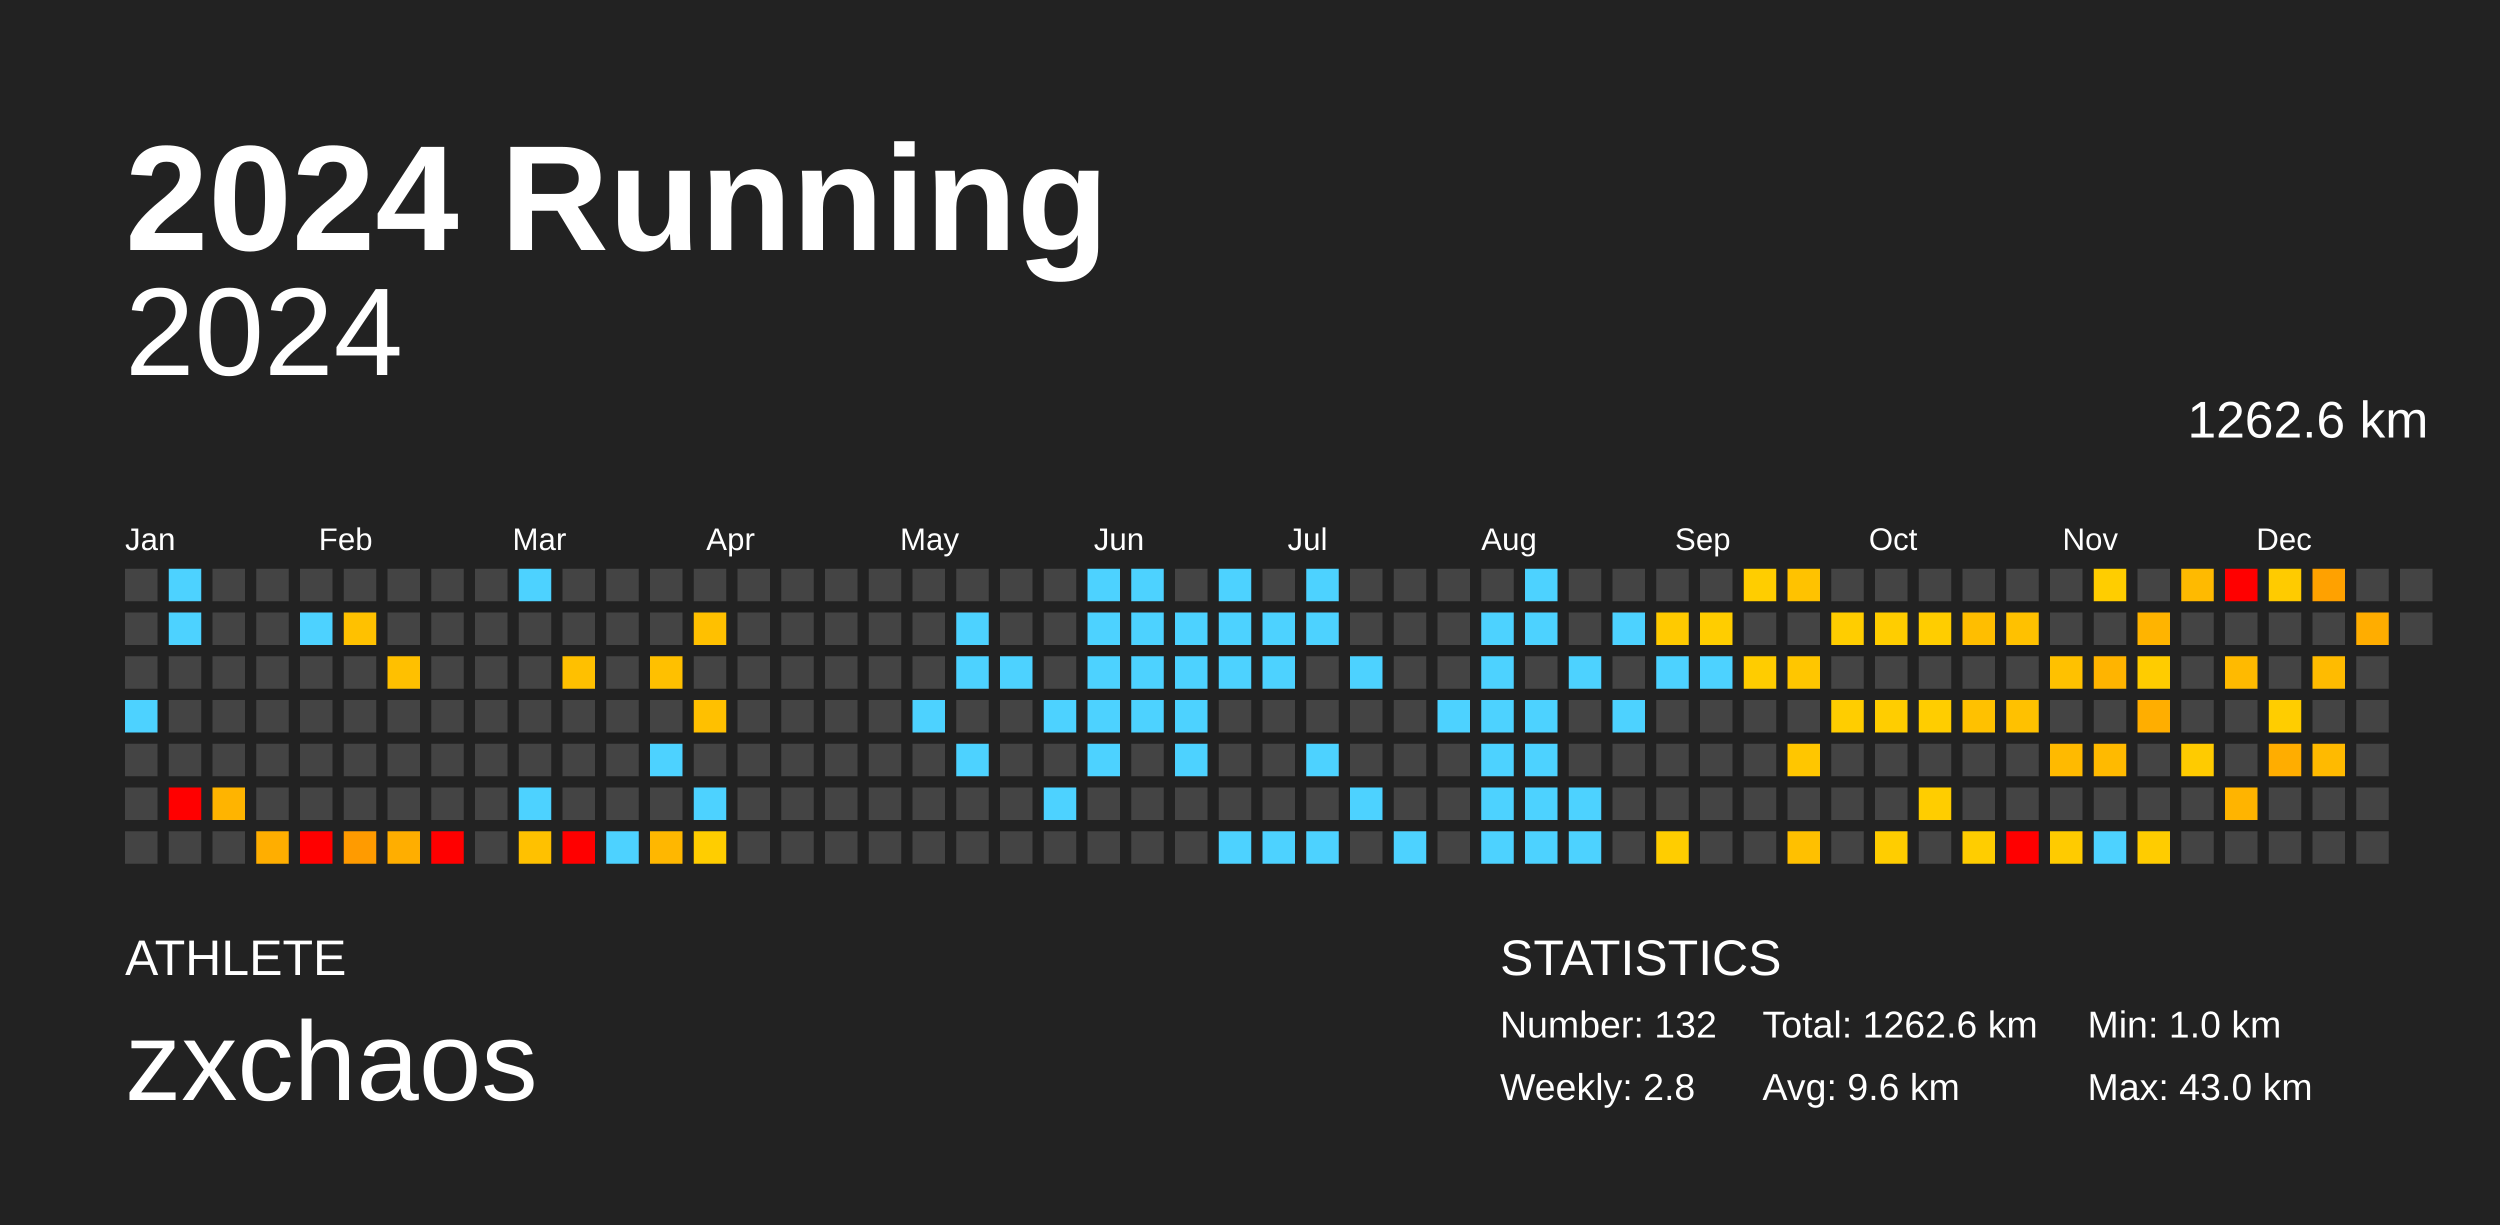
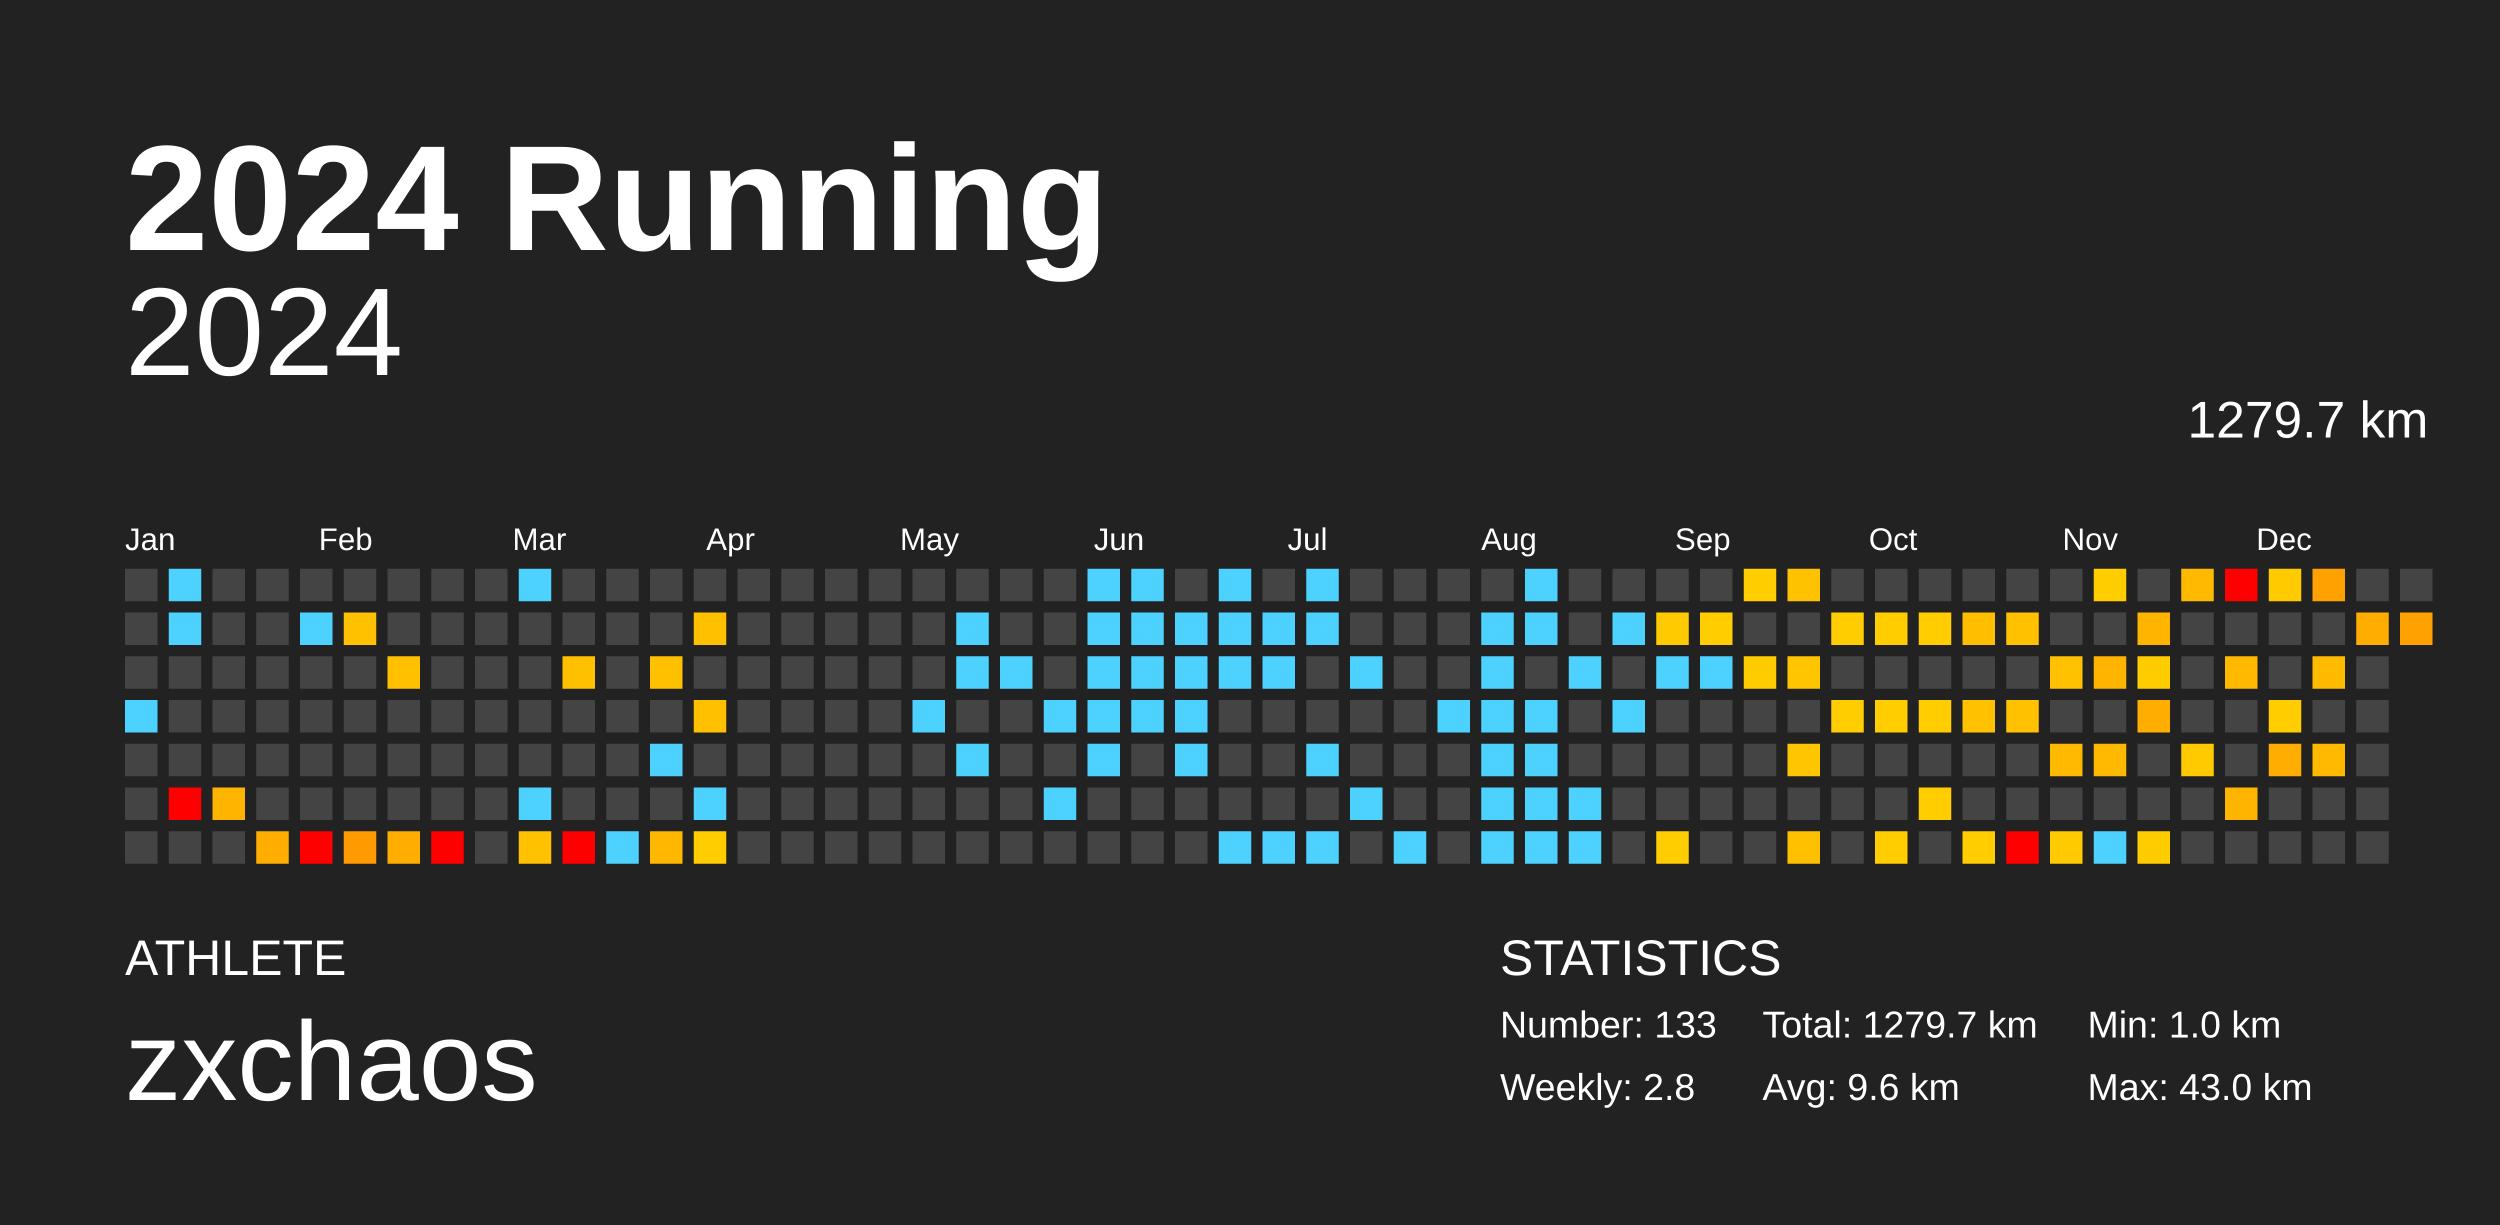
<svg xmlns="http://www.w3.org/2000/svg" baseProfile="full" height="98mm" version="1.1" viewBox="0,0,200,98" width="200mm">
  <defs />
  <rect fill="#222222" height="98" width="200" x="0" y="0" />
  <text fill="#FFFFFF" style="font-size:12px; font-family:Arial; font-weight:bold;" x="10" y="20">2024 Running</text>
  <text fill="#FFFFFF" style="font-size:4px; font-family:Arial" x="10" y="78">ATHLETE</text>
  <text fill="#FFFFFF" style="font-size:9px; font-family:Arial" x="10" y="88">zxchaos</text>
  <text fill="#FFFFFF" style="font-size:4px; font-family:Arial" x="120" y="78">STATISTICS</text>
-   <text fill="#FFFFFF" style="font-size:3px; font-family:Arial" x="120" y="83">Number: 132</text>
+   <text fill="#FFFFFF" style="font-size:3px; font-family:Arial" x="120" y="83">Number: 133</text>
  <text fill="#FFFFFF" style="font-size:3px; font-family:Arial" x="120" y="88">Weekly: 2.8</text>
-   <text fill="#FFFFFF" style="font-size:3px; font-family:Arial" x="141" y="83">Total: 1262.6 km</text>
+   <text fill="#FFFFFF" style="font-size:3px; font-family:Arial" x="141" y="83">Total: 1279.7 km</text>
  <text fill="#FFFFFF" style="font-size:3px; font-family:Arial" x="141" y="88">Avg: 9.6 km</text>
  <text fill="#FFFFFF" style="font-size:3px; font-family:Arial" x="167" y="83">Min: 1.0 km</text>
  <text fill="#FFFFFF" style="font-size:3px; font-family:Arial" x="167" y="88">Max: 43.0 km</text>
  <text alignment-baseline="hanging" fill="#FFFFFF" style="font-size:10.0px; font-family:Arial;" x="10" y="30">2024</text>
-   <text alignment-baseline="hanging" fill="#FFFFFF" style="font-size:4.125px; font-family:Arial;" x="175" y="35">1262.6 km</text>
+   <text alignment-baseline="hanging" fill="#FFFFFF" style="font-size:4.125px; font-family:Arial;" x="175" y="35">1279.7 km</text>
  <text fill="#FFFFFF" style="font-size:2.5px; font-family:Arial" x="10.0" y="44">Jan</text>
  <text fill="#FFFFFF" style="font-size:2.5px; font-family:Arial" x="25.5" y="44">Feb</text>
  <text fill="#FFFFFF" style="font-size:2.5px; font-family:Arial" x="41.0" y="44">Mar</text>
  <text fill="#FFFFFF" style="font-size:2.5px; font-family:Arial" x="56.5" y="44">Apr</text>
  <text fill="#FFFFFF" style="font-size:2.5px; font-family:Arial" x="72.0" y="44">May</text>
  <text fill="#FFFFFF" style="font-size:2.5px; font-family:Arial" x="87.5" y="44">Jun</text>
  <text fill="#FFFFFF" style="font-size:2.5px; font-family:Arial" x="103.0" y="44">Jul</text>
  <text fill="#FFFFFF" style="font-size:2.5px; font-family:Arial" x="118.5" y="44">Aug</text>
  <text fill="#FFFFFF" style="font-size:2.5px; font-family:Arial" x="134.0" y="44">Sep</text>
  <text fill="#FFFFFF" style="font-size:2.5px; font-family:Arial" x="149.5" y="44">Oct</text>
  <text fill="#FFFFFF" style="font-size:2.5px; font-family:Arial" x="165.0" y="44">Nov</text>
  <text fill="#FFFFFF" style="font-size:2.5px; font-family:Arial" x="180.5" y="44">Dec</text>
  <rect fill="#444444" height="2.6" width="2.6" x="10.0" y="45.5" />
  <rect fill="#444444" height="2.6" width="2.6" x="10.0" y="49.0" />
  <rect fill="#444444" height="2.6" width="2.6" x="10.0" y="52.5" />
  <rect fill="#4dd2ff" height="2.6" width="2.6" x="10.0" y="56.0" />
  <rect fill="#444444" height="2.6" width="2.6" x="10.0" y="59.5" />
  <rect fill="#444444" height="2.6" width="2.6" x="10.0" y="63.0" />
  <rect fill="#444444" height="2.6" width="2.6" x="10.0" y="66.5" />
  <rect fill="#4dd2ff" height="2.6" width="2.6" x="13.5" y="45.5" />
  <rect fill="#4dd2ff" height="2.6" width="2.6" x="13.5" y="49.0" />
  <rect fill="#444444" height="2.6" width="2.6" x="13.5" y="52.5" />
  <rect fill="#444444" height="2.6" width="2.6" x="13.5" y="56.0" />
  <rect fill="#444444" height="2.6" width="2.6" x="13.5" y="59.5" />
  <rect fill="red" height="2.6" width="2.6" x="13.5" y="63.0" />
  <rect fill="#444444" height="2.6" width="2.6" x="13.5" y="66.5" />
  <rect fill="#444444" height="2.6" width="2.6" x="17.0" y="45.5" />
  <rect fill="#444444" height="2.6" width="2.6" x="17.0" y="49.0" />
  <rect fill="#444444" height="2.6" width="2.6" x="17.0" y="52.5" />
  <rect fill="#444444" height="2.6" width="2.6" x="17.0" y="56.0" />
  <rect fill="#444444" height="2.6" width="2.6" x="17.0" y="59.5" />
  <rect fill="#ffb400" height="2.6" width="2.6" x="17.0" y="63.0" />
  <rect fill="#444444" height="2.6" width="2.6" x="17.0" y="66.5" />
  <rect fill="#444444" height="2.6" width="2.6" x="20.5" y="45.5" />
  <rect fill="#444444" height="2.6" width="2.6" x="20.5" y="49.0" />
  <rect fill="#444444" height="2.6" width="2.6" x="20.5" y="52.5" />
  <rect fill="#444444" height="2.6" width="2.6" x="20.5" y="56.0" />
  <rect fill="#444444" height="2.6" width="2.6" x="20.5" y="59.5" />
  <rect fill="#444444" height="2.6" width="2.6" x="20.5" y="63.0" />
  <rect fill="#ffae00" height="2.6" width="2.6" x="20.5" y="66.5" />
  <rect fill="#444444" height="2.6" width="2.6" x="24.0" y="45.5" />
  <rect fill="#4dd2ff" height="2.6" width="2.6" x="24.0" y="49.0" />
  <rect fill="#444444" height="2.6" width="2.6" x="24.0" y="52.5" />
  <rect fill="#444444" height="2.6" width="2.6" x="24.0" y="56.0" />
  <rect fill="#444444" height="2.6" width="2.6" x="24.0" y="59.5" />
  <rect fill="#444444" height="2.6" width="2.6" x="24.0" y="63.0" />
  <rect fill="red" height="2.6" width="2.6" x="24.0" y="66.5" />
  <rect fill="#444444" height="2.6" width="2.6" x="27.5" y="45.5" />
  <rect fill="#ffc100" height="2.6" width="2.6" x="27.5" y="49.0" />
  <rect fill="#444444" height="2.6" width="2.6" x="27.5" y="52.5" />
  <rect fill="#444444" height="2.6" width="2.6" x="27.5" y="56.0" />
  <rect fill="#444444" height="2.6" width="2.6" x="27.5" y="59.5" />
  <rect fill="#444444" height="2.6" width="2.6" x="27.5" y="63.0" />
  <rect fill="#ff9b00" height="2.6" width="2.6" x="27.5" y="66.5" />
  <rect fill="#444444" height="2.6" width="2.6" x="31.0" y="45.5" />
  <rect fill="#444444" height="2.6" width="2.6" x="31.0" y="49.0" />
  <rect fill="#ffc000" height="2.6" width="2.6" x="31.0" y="52.5" />
  <rect fill="#444444" height="2.6" width="2.6" x="31.0" y="56.0" />
  <rect fill="#444444" height="2.6" width="2.6" x="31.0" y="59.5" />
  <rect fill="#444444" height="2.6" width="2.6" x="31.0" y="63.0" />
  <rect fill="#ffae00" height="2.6" width="2.6" x="31.0" y="66.5" />
  <rect fill="#444444" height="2.6" width="2.6" x="34.5" y="45.5" />
  <rect fill="#444444" height="2.6" width="2.6" x="34.5" y="49.0" />
  <rect fill="#444444" height="2.6" width="2.6" x="34.5" y="52.5" />
  <rect fill="#444444" height="2.6" width="2.6" x="34.5" y="56.0" />
  <rect fill="#444444" height="2.6" width="2.6" x="34.5" y="59.5" />
  <rect fill="#444444" height="2.6" width="2.6" x="34.5" y="63.0" />
  <rect fill="red" height="2.6" width="2.6" x="34.5" y="66.5" />
  <rect fill="#444444" height="2.6" width="2.6" x="38.0" y="45.5" />
  <rect fill="#444444" height="2.6" width="2.6" x="38.0" y="49.0" />
  <rect fill="#444444" height="2.6" width="2.6" x="38.0" y="52.5" />
  <rect fill="#444444" height="2.6" width="2.6" x="38.0" y="56.0" />
  <rect fill="#444444" height="2.6" width="2.6" x="38.0" y="59.5" />
  <rect fill="#444444" height="2.6" width="2.6" x="38.0" y="63.0" />
  <rect fill="#444444" height="2.6" width="2.6" x="38.0" y="66.5" />
  <rect fill="#4dd2ff" height="2.6" width="2.6" x="41.5" y="45.5" />
  <rect fill="#444444" height="2.6" width="2.6" x="41.5" y="49.0" />
  <rect fill="#444444" height="2.6" width="2.6" x="41.5" y="52.5" />
  <rect fill="#444444" height="2.6" width="2.6" x="41.5" y="56.0" />
  <rect fill="#444444" height="2.6" width="2.6" x="41.5" y="59.5" />
  <rect fill="#4dd2ff" height="2.6" width="2.6" x="41.5" y="63.0" />
  <rect fill="#ffc100" height="2.6" width="2.6" x="41.5" y="66.5" />
  <rect fill="#444444" height="2.6" width="2.6" x="45.0" y="45.5" />
  <rect fill="#444444" height="2.6" width="2.6" x="45.0" y="49.0" />
  <rect fill="#ffc000" height="2.6" width="2.6" x="45.0" y="52.5" />
  <rect fill="#444444" height="2.6" width="2.6" x="45.0" y="56.0" />
  <rect fill="#444444" height="2.6" width="2.6" x="45.0" y="59.5" />
  <rect fill="#444444" height="2.6" width="2.6" x="45.0" y="63.0" />
  <rect fill="red" height="2.6" width="2.6" x="45.0" y="66.5" />
  <rect fill="#444444" height="2.6" width="2.6" x="48.5" y="45.5" />
  <rect fill="#444444" height="2.6" width="2.6" x="48.5" y="49.0" />
  <rect fill="#444444" height="2.6" width="2.6" x="48.5" y="52.5" />
  <rect fill="#444444" height="2.6" width="2.6" x="48.5" y="56.0" />
  <rect fill="#444444" height="2.6" width="2.6" x="48.5" y="59.5" />
  <rect fill="#444444" height="2.6" width="2.6" x="48.5" y="63.0" />
  <rect fill="#4dd2ff" height="2.6" width="2.6" x="48.5" y="66.5" />
  <rect fill="#444444" height="2.6" width="2.6" x="52.0" y="45.5" />
  <rect fill="#444444" height="2.6" width="2.6" x="52.0" y="49.0" />
  <rect fill="#ffc000" height="2.6" width="2.6" x="52.0" y="52.5" />
  <rect fill="#444444" height="2.6" width="2.6" x="52.0" y="56.0" />
  <rect fill="#4dd2ff" height="2.6" width="2.6" x="52.0" y="59.5" />
  <rect fill="#444444" height="2.6" width="2.6" x="52.0" y="63.0" />
  <rect fill="#ffb700" height="2.6" width="2.6" x="52.0" y="66.5" />
  <rect fill="#444444" height="2.6" width="2.6" x="55.5" y="45.5" />
  <rect fill="#ffc000" height="2.6" width="2.6" x="55.5" y="49.0" />
  <rect fill="#444444" height="2.6" width="2.6" x="55.5" y="52.5" />
  <rect fill="#ffc000" height="2.6" width="2.6" x="55.5" y="56.0" />
  <rect fill="#444444" height="2.6" width="2.6" x="55.5" y="59.5" />
  <rect fill="#4dd2ff" height="2.6" width="2.6" x="55.5" y="63.0" />
  <rect fill="#ffcd00" height="2.6" width="2.6" x="55.5" y="66.5" />
  <rect fill="#444444" height="2.6" width="2.6" x="59.0" y="45.5" />
  <rect fill="#444444" height="2.6" width="2.6" x="59.0" y="49.0" />
  <rect fill="#444444" height="2.6" width="2.6" x="59.0" y="52.5" />
  <rect fill="#444444" height="2.6" width="2.6" x="59.0" y="56.0" />
  <rect fill="#444444" height="2.6" width="2.6" x="59.0" y="59.5" />
  <rect fill="#444444" height="2.6" width="2.6" x="59.0" y="63.0" />
  <rect fill="#444444" height="2.6" width="2.6" x="59.0" y="66.5" />
  <rect fill="#444444" height="2.6" width="2.6" x="62.5" y="45.5" />
  <rect fill="#444444" height="2.6" width="2.6" x="62.5" y="49.0" />
  <rect fill="#444444" height="2.6" width="2.6" x="62.5" y="52.5" />
  <rect fill="#444444" height="2.6" width="2.6" x="62.5" y="56.0" />
  <rect fill="#444444" height="2.6" width="2.6" x="62.5" y="59.5" />
  <rect fill="#444444" height="2.6" width="2.6" x="62.5" y="63.0" />
  <rect fill="#444444" height="2.6" width="2.6" x="62.5" y="66.5" />
  <rect fill="#444444" height="2.6" width="2.6" x="66.0" y="45.5" />
  <rect fill="#444444" height="2.6" width="2.6" x="66.0" y="49.0" />
  <rect fill="#444444" height="2.6" width="2.6" x="66.0" y="52.5" />
  <rect fill="#444444" height="2.6" width="2.6" x="66.0" y="56.0" />
  <rect fill="#444444" height="2.6" width="2.6" x="66.0" y="59.5" />
  <rect fill="#444444" height="2.6" width="2.6" x="66.0" y="63.0" />
  <rect fill="#444444" height="2.6" width="2.6" x="66.0" y="66.5" />
  <rect fill="#444444" height="2.6" width="2.6" x="69.5" y="45.5" />
  <rect fill="#444444" height="2.6" width="2.6" x="69.5" y="49.0" />
  <rect fill="#444444" height="2.6" width="2.6" x="69.5" y="52.5" />
  <rect fill="#444444" height="2.6" width="2.6" x="69.5" y="56.0" />
  <rect fill="#444444" height="2.6" width="2.6" x="69.5" y="59.5" />
  <rect fill="#444444" height="2.6" width="2.6" x="69.5" y="63.0" />
  <rect fill="#444444" height="2.6" width="2.6" x="69.5" y="66.5" />
  <rect fill="#444444" height="2.6" width="2.6" x="73.0" y="45.5" />
  <rect fill="#444444" height="2.6" width="2.6" x="73.0" y="49.0" />
  <rect fill="#444444" height="2.6" width="2.6" x="73.0" y="52.5" />
  <rect fill="#4dd2ff" height="2.6" width="2.6" x="73.0" y="56.0" />
  <rect fill="#444444" height="2.6" width="2.6" x="73.0" y="59.5" />
  <rect fill="#444444" height="2.6" width="2.6" x="73.0" y="63.0" />
  <rect fill="#444444" height="2.6" width="2.6" x="73.0" y="66.5" />
  <rect fill="#444444" height="2.6" width="2.6" x="76.5" y="45.5" />
  <rect fill="#4dd2ff" height="2.6" width="2.6" x="76.5" y="49.0" />
  <rect fill="#4dd2ff" height="2.6" width="2.6" x="76.5" y="52.5" />
  <rect fill="#444444" height="2.6" width="2.6" x="76.5" y="56.0" />
  <rect fill="#4dd2ff" height="2.6" width="2.6" x="76.5" y="59.5" />
  <rect fill="#444444" height="2.6" width="2.6" x="76.5" y="63.0" />
  <rect fill="#444444" height="2.6" width="2.6" x="76.5" y="66.5" />
  <rect fill="#444444" height="2.6" width="2.6" x="80.0" y="45.5" />
  <rect fill="#444444" height="2.6" width="2.6" x="80.0" y="49.0" />
  <rect fill="#4dd2ff" height="2.6" width="2.6" x="80.0" y="52.5" />
  <rect fill="#444444" height="2.6" width="2.6" x="80.0" y="56.0" />
  <rect fill="#444444" height="2.6" width="2.6" x="80.0" y="59.5" />
  <rect fill="#444444" height="2.6" width="2.6" x="80.0" y="63.0" />
  <rect fill="#444444" height="2.6" width="2.6" x="80.0" y="66.5" />
  <rect fill="#444444" height="2.6" width="2.6" x="83.5" y="45.5" />
  <rect fill="#444444" height="2.6" width="2.6" x="83.5" y="49.0" />
  <rect fill="#444444" height="2.6" width="2.6" x="83.5" y="52.5" />
  <rect fill="#4dd2ff" height="2.6" width="2.6" x="83.5" y="56.0" />
  <rect fill="#444444" height="2.6" width="2.6" x="83.5" y="59.5" />
  <rect fill="#4dd2ff" height="2.6" width="2.6" x="83.5" y="63.0" />
  <rect fill="#444444" height="2.6" width="2.6" x="83.5" y="66.5" />
  <rect fill="#4dd2ff" height="2.6" width="2.6" x="87.0" y="45.5" />
  <rect fill="#4dd2ff" height="2.6" width="2.6" x="87.0" y="49.0" />
  <rect fill="#4dd2ff" height="2.6" width="2.6" x="87.0" y="52.5" />
  <rect fill="#4dd2ff" height="2.6" width="2.6" x="87.0" y="56.0" />
  <rect fill="#4dd2ff" height="2.6" width="2.6" x="87.0" y="59.5" />
  <rect fill="#444444" height="2.6" width="2.6" x="87.0" y="63.0" />
  <rect fill="#444444" height="2.6" width="2.6" x="87.0" y="66.5" />
  <rect fill="#4dd2ff" height="2.6" width="2.6" x="90.5" y="45.5" />
  <rect fill="#4dd2ff" height="2.6" width="2.6" x="90.5" y="49.0" />
  <rect fill="#4dd2ff" height="2.6" width="2.6" x="90.5" y="52.5" />
  <rect fill="#4dd2ff" height="2.6" width="2.6" x="90.5" y="56.0" />
  <rect fill="#444444" height="2.6" width="2.6" x="90.5" y="59.5" />
  <rect fill="#444444" height="2.6" width="2.6" x="90.5" y="63.0" />
  <rect fill="#444444" height="2.6" width="2.6" x="90.5" y="66.5" />
  <rect fill="#444444" height="2.6" width="2.6" x="94.0" y="45.5" />
  <rect fill="#4dd2ff" height="2.6" width="2.6" x="94.0" y="49.0" />
  <rect fill="#4dd2ff" height="2.6" width="2.6" x="94.0" y="52.5" />
  <rect fill="#4dd2ff" height="2.6" width="2.6" x="94.0" y="56.0" />
  <rect fill="#4dd2ff" height="2.6" width="2.6" x="94.0" y="59.5" />
  <rect fill="#444444" height="2.6" width="2.6" x="94.0" y="63.0" />
  <rect fill="#444444" height="2.6" width="2.6" x="94.0" y="66.5" />
  <rect fill="#4dd2ff" height="2.6" width="2.6" x="97.5" y="45.5" />
  <rect fill="#4dd2ff" height="2.6" width="2.6" x="97.5" y="49.0" />
  <rect fill="#4dd2ff" height="2.6" width="2.6" x="97.5" y="52.5" />
  <rect fill="#444444" height="2.6" width="2.6" x="97.5" y="56.0" />
  <rect fill="#444444" height="2.6" width="2.6" x="97.5" y="59.5" />
  <rect fill="#444444" height="2.6" width="2.6" x="97.5" y="63.0" />
  <rect fill="#4dd2ff" height="2.6" width="2.6" x="97.5" y="66.5" />
  <rect fill="#444444" height="2.6" width="2.6" x="101.0" y="45.5" />
  <rect fill="#4dd2ff" height="2.6" width="2.6" x="101.0" y="49.0" />
  <rect fill="#4dd2ff" height="2.6" width="2.6" x="101.0" y="52.5" />
  <rect fill="#444444" height="2.6" width="2.6" x="101.0" y="56.0" />
  <rect fill="#444444" height="2.6" width="2.6" x="101.0" y="59.5" />
  <rect fill="#444444" height="2.6" width="2.6" x="101.0" y="63.0" />
  <rect fill="#4dd2ff" height="2.6" width="2.6" x="101.0" y="66.5" />
  <rect fill="#4dd2ff" height="2.6" width="2.6" x="104.5" y="45.5" />
  <rect fill="#4dd2ff" height="2.6" width="2.6" x="104.5" y="49.0" />
  <rect fill="#444444" height="2.6" width="2.6" x="104.5" y="52.5" />
  <rect fill="#444444" height="2.6" width="2.6" x="104.5" y="56.0" />
  <rect fill="#4dd2ff" height="2.6" width="2.6" x="104.5" y="59.5" />
  <rect fill="#444444" height="2.6" width="2.6" x="104.5" y="63.0" />
  <rect fill="#4dd2ff" height="2.6" width="2.6" x="104.5" y="66.5" />
  <rect fill="#444444" height="2.6" width="2.6" x="108.0" y="45.5" />
  <rect fill="#444444" height="2.6" width="2.6" x="108.0" y="49.0" />
  <rect fill="#4dd2ff" height="2.6" width="2.6" x="108.0" y="52.5" />
  <rect fill="#444444" height="2.6" width="2.6" x="108.0" y="56.0" />
  <rect fill="#444444" height="2.6" width="2.6" x="108.0" y="59.5" />
  <rect fill="#4dd2ff" height="2.6" width="2.6" x="108.0" y="63.0" />
  <rect fill="#444444" height="2.6" width="2.6" x="108.0" y="66.5" />
  <rect fill="#444444" height="2.6" width="2.6" x="111.5" y="45.5" />
  <rect fill="#444444" height="2.6" width="2.6" x="111.5" y="49.0" />
  <rect fill="#444444" height="2.6" width="2.6" x="111.5" y="52.5" />
  <rect fill="#444444" height="2.6" width="2.6" x="111.5" y="56.0" />
  <rect fill="#444444" height="2.6" width="2.6" x="111.5" y="59.5" />
  <rect fill="#444444" height="2.6" width="2.6" x="111.5" y="63.0" />
  <rect fill="#4dd2ff" height="2.6" width="2.6" x="111.5" y="66.5" />
  <rect fill="#444444" height="2.6" width="2.6" x="115.0" y="45.5" />
  <rect fill="#444444" height="2.6" width="2.6" x="115.0" y="49.0" />
  <rect fill="#444444" height="2.6" width="2.6" x="115.0" y="52.5" />
  <rect fill="#4dd2ff" height="2.6" width="2.6" x="115.0" y="56.0" />
  <rect fill="#444444" height="2.6" width="2.6" x="115.0" y="59.5" />
  <rect fill="#444444" height="2.6" width="2.6" x="115.0" y="63.0" />
  <rect fill="#444444" height="2.6" width="2.6" x="115.0" y="66.5" />
  <rect fill="#444444" height="2.6" width="2.6" x="118.5" y="45.5" />
  <rect fill="#4dd2ff" height="2.6" width="2.6" x="118.5" y="49.0" />
  <rect fill="#4dd2ff" height="2.6" width="2.6" x="118.5" y="52.5" />
  <rect fill="#4dd2ff" height="2.6" width="2.6" x="118.5" y="56.0" />
  <rect fill="#4dd2ff" height="2.6" width="2.6" x="118.5" y="59.5" />
  <rect fill="#4dd2ff" height="2.6" width="2.6" x="118.5" y="63.0" />
  <rect fill="#4dd2ff" height="2.6" width="2.6" x="118.5" y="66.5" />
  <rect fill="#4dd2ff" height="2.6" width="2.6" x="122.0" y="45.5" />
  <rect fill="#4dd2ff" height="2.6" width="2.6" x="122.0" y="49.0" />
  <rect fill="#444444" height="2.6" width="2.6" x="122.0" y="52.5" />
  <rect fill="#4dd2ff" height="2.6" width="2.6" x="122.0" y="56.0" />
  <rect fill="#4dd2ff" height="2.6" width="2.6" x="122.0" y="59.5" />
  <rect fill="#4dd2ff" height="2.6" width="2.6" x="122.0" y="63.0" />
  <rect fill="#4dd2ff" height="2.6" width="2.6" x="122.0" y="66.5" />
  <rect fill="#444444" height="2.6" width="2.6" x="125.5" y="45.5" />
  <rect fill="#444444" height="2.6" width="2.6" x="125.5" y="49.0" />
  <rect fill="#4dd2ff" height="2.6" width="2.6" x="125.5" y="52.5" />
  <rect fill="#444444" height="2.6" width="2.6" x="125.5" y="56.0" />
  <rect fill="#444444" height="2.6" width="2.6" x="125.5" y="59.5" />
  <rect fill="#4dd2ff" height="2.6" width="2.6" x="125.5" y="63.0" />
  <rect fill="#4dd2ff" height="2.6" width="2.6" x="125.5" y="66.5" />
  <rect fill="#444444" height="2.6" width="2.6" x="129.0" y="45.5" />
  <rect fill="#4dd2ff" height="2.6" width="2.6" x="129.0" y="49.0" />
  <rect fill="#444444" height="2.6" width="2.6" x="129.0" y="52.5" />
  <rect fill="#4dd2ff" height="2.6" width="2.6" x="129.0" y="56.0" />
  <rect fill="#444444" height="2.6" width="2.6" x="129.0" y="59.5" />
  <rect fill="#444444" height="2.6" width="2.6" x="129.0" y="63.0" />
  <rect fill="#444444" height="2.6" width="2.6" x="129.0" y="66.5" />
  <rect fill="#444444" height="2.6" width="2.6" x="132.5" y="45.5" />
  <rect fill="#ffca00" height="2.6" width="2.6" x="132.5" y="49.0" />
  <rect fill="#4dd2ff" height="2.6" width="2.6" x="132.5" y="52.5" />
  <rect fill="#444444" height="2.6" width="2.6" x="132.5" y="56.0" />
  <rect fill="#444444" height="2.6" width="2.6" x="132.5" y="59.5" />
  <rect fill="#444444" height="2.6" width="2.6" x="132.5" y="63.0" />
  <rect fill="#ffcd00" height="2.6" width="2.6" x="132.5" y="66.5" />
  <rect fill="#444444" height="2.6" width="2.6" x="136.0" y="45.5" />
  <rect fill="#ffcd00" height="2.6" width="2.6" x="136.0" y="49.0" />
  <rect fill="#4dd2ff" height="2.6" width="2.6" x="136.0" y="52.5" />
  <rect fill="#444444" height="2.6" width="2.6" x="136.0" y="56.0" />
  <rect fill="#444444" height="2.6" width="2.6" x="136.0" y="59.5" />
  <rect fill="#444444" height="2.6" width="2.6" x="136.0" y="63.0" />
  <rect fill="#444444" height="2.6" width="2.6" x="136.0" y="66.5" />
  <rect fill="#ffcd00" height="2.6" width="2.6" x="139.5" y="45.5" />
  <rect fill="#444444" height="2.6" width="2.6" x="139.5" y="49.0" />
  <rect fill="#ffcc00" height="2.6" width="2.6" x="139.5" y="52.5" />
  <rect fill="#444444" height="2.6" width="2.6" x="139.5" y="56.0" />
  <rect fill="#444444" height="2.6" width="2.6" x="139.5" y="59.5" />
  <rect fill="#444444" height="2.6" width="2.6" x="139.5" y="63.0" />
  <rect fill="#444444" height="2.6" width="2.6" x="139.5" y="66.5" />
  <rect fill="#ffc200" height="2.6" width="2.6" x="143.0" y="45.5" />
  <rect fill="#444444" height="2.6" width="2.6" x="143.0" y="49.0" />
  <rect fill="#ffc600" height="2.6" width="2.6" x="143.0" y="52.5" />
  <rect fill="#444444" height="2.6" width="2.6" x="143.0" y="56.0" />
  <rect fill="#ffc600" height="2.6" width="2.6" x="143.0" y="59.5" />
  <rect fill="#444444" height="2.6" width="2.6" x="143.0" y="63.0" />
  <rect fill="#ffc000" height="2.6" width="2.6" x="143.0" y="66.5" />
  <rect fill="#444444" height="2.6" width="2.6" x="146.5" y="45.5" />
  <rect fill="#ffcd00" height="2.6" width="2.6" x="146.5" y="49.0" />
  <rect fill="#444444" height="2.6" width="2.6" x="146.5" y="52.5" />
  <rect fill="#ffcd00" height="2.6" width="2.6" x="146.5" y="56.0" />
  <rect fill="#444444" height="2.6" width="2.6" x="146.5" y="59.5" />
  <rect fill="#444444" height="2.6" width="2.6" x="146.5" y="63.0" />
  <rect fill="#444444" height="2.6" width="2.6" x="146.5" y="66.5" />
  <rect fill="#444444" height="2.6" width="2.6" x="150.0" y="45.5" />
  <rect fill="#ffcd00" height="2.6" width="2.6" x="150.0" y="49.0" />
  <rect fill="#444444" height="2.6" width="2.6" x="150.0" y="52.5" />
  <rect fill="#ffcd00" height="2.6" width="2.6" x="150.0" y="56.0" />
  <rect fill="#444444" height="2.6" width="2.6" x="150.0" y="59.5" />
  <rect fill="#444444" height="2.6" width="2.6" x="150.0" y="63.0" />
  <rect fill="#ffcd00" height="2.6" width="2.6" x="150.0" y="66.5" />
  <rect fill="#444444" height="2.6" width="2.6" x="153.5" y="45.5" />
  <rect fill="#ffcd00" height="2.6" width="2.6" x="153.5" y="49.0" />
  <rect fill="#444444" height="2.6" width="2.6" x="153.5" y="52.5" />
  <rect fill="#ffcd00" height="2.6" width="2.6" x="153.5" y="56.0" />
  <rect fill="#444444" height="2.6" width="2.6" x="153.5" y="59.5" />
  <rect fill="#ffcd00" height="2.6" width="2.6" x="153.5" y="63.0" />
  <rect fill="#444444" height="2.6" width="2.6" x="153.5" y="66.5" />
  <rect fill="#444444" height="2.6" width="2.6" x="157.0" y="45.5" />
  <rect fill="#ffbe00" height="2.6" width="2.6" x="157.0" y="49.0" />
  <rect fill="#444444" height="2.6" width="2.6" x="157.0" y="52.5" />
  <rect fill="#ffc100" height="2.6" width="2.6" x="157.0" y="56.0" />
  <rect fill="#444444" height="2.6" width="2.6" x="157.0" y="59.5" />
  <rect fill="#444444" height="2.6" width="2.6" x="157.0" y="63.0" />
  <rect fill="#ffcd00" height="2.6" width="2.6" x="157.0" y="66.5" />
  <rect fill="#444444" height="2.6" width="2.6" x="160.5" y="45.5" />
  <rect fill="#ffc100" height="2.6" width="2.6" x="160.5" y="49.0" />
  <rect fill="#444444" height="2.6" width="2.6" x="160.5" y="52.5" />
  <rect fill="#ffc100" height="2.6" width="2.6" x="160.5" y="56.0" />
  <rect fill="#444444" height="2.6" width="2.6" x="160.5" y="59.5" />
  <rect fill="#444444" height="2.6" width="2.6" x="160.5" y="63.0" />
  <rect fill="red" height="2.6" width="2.6" x="160.5" y="66.5" />
  <rect fill="#444444" height="2.6" width="2.6" x="164.0" y="45.5" />
  <rect fill="#444444" height="2.6" width="2.6" x="164.0" y="49.0" />
  <rect fill="#ffc100" height="2.6" width="2.6" x="164.0" y="52.5" />
  <rect fill="#444444" height="2.6" width="2.6" x="164.0" y="56.0" />
  <rect fill="#ffba00" height="2.6" width="2.6" x="164.0" y="59.5" />
  <rect fill="#444444" height="2.6" width="2.6" x="164.0" y="63.0" />
  <rect fill="#ffcb00" height="2.6" width="2.6" x="164.0" y="66.5" />
  <rect fill="#ffcd00" height="2.6" width="2.6" x="167.5" y="45.5" />
  <rect fill="#444444" height="2.6" width="2.6" x="167.5" y="49.0" />
  <rect fill="#ffb400" height="2.6" width="2.6" x="167.5" y="52.5" />
  <rect fill="#444444" height="2.6" width="2.6" x="167.5" y="56.0" />
  <rect fill="#ffba00" height="2.6" width="2.6" x="167.5" y="59.5" />
  <rect fill="#444444" height="2.6" width="2.6" x="167.5" y="63.0" />
  <rect fill="#4dd2ff" height="2.6" width="2.6" x="167.5" y="66.5" />
  <rect fill="#444444" height="2.6" width="2.6" x="171.0" y="45.5" />
  <rect fill="#ffb400" height="2.6" width="2.6" x="171.0" y="49.0" />
  <rect fill="#ffcc00" height="2.6" width="2.6" x="171.0" y="52.5" />
  <rect fill="#ffae00" height="2.6" width="2.6" x="171.0" y="56.0" />
  <rect fill="#444444" height="2.6" width="2.6" x="171.0" y="59.5" />
  <rect fill="#444444" height="2.6" width="2.6" x="171.0" y="63.0" />
  <rect fill="#ffcc00" height="2.6" width="2.6" x="171.0" y="66.5" />
  <rect fill="#ffba00" height="2.6" width="2.6" x="174.5" y="45.5" />
  <rect fill="#444444" height="2.6" width="2.6" x="174.5" y="49.0" />
  <rect fill="#444444" height="2.6" width="2.6" x="174.5" y="52.5" />
  <rect fill="#444444" height="2.6" width="2.6" x="174.5" y="56.0" />
  <rect fill="#ffcb00" height="2.6" width="2.6" x="174.5" y="59.5" />
  <rect fill="#444444" height="2.6" width="2.6" x="174.5" y="63.0" />
  <rect fill="#444444" height="2.6" width="2.6" x="174.5" y="66.5" />
  <rect fill="red" height="2.6" width="2.6" x="178.0" y="45.5" />
  <rect fill="#444444" height="2.6" width="2.6" x="178.0" y="49.0" />
  <rect fill="#ffba00" height="2.6" width="2.6" x="178.0" y="52.5" />
  <rect fill="#444444" height="2.6" width="2.6" x="178.0" y="56.0" />
  <rect fill="#444444" height="2.6" width="2.6" x="178.0" y="59.5" />
  <rect fill="#ffb400" height="2.6" width="2.6" x="178.0" y="63.0" />
  <rect fill="#444444" height="2.6" width="2.6" x="178.0" y="66.5" />
  <rect fill="#ffcb00" height="2.6" width="2.6" x="181.5" y="45.5" />
  <rect fill="#444444" height="2.6" width="2.6" x="181.5" y="49.0" />
  <rect fill="#444444" height="2.6" width="2.6" x="181.5" y="52.5" />
  <rect fill="#ffcd00" height="2.6" width="2.6" x="181.5" y="56.0" />
  <rect fill="#ffad00" height="2.6" width="2.6" x="181.5" y="59.5" />
  <rect fill="#444444" height="2.6" width="2.6" x="181.5" y="63.0" />
  <rect fill="#444444" height="2.6" width="2.6" x="181.5" y="66.5" />
  <rect fill="#ffa100" height="2.6" width="2.6" x="185.0" y="45.5" />
  <rect fill="#444444" height="2.6" width="2.6" x="185.0" y="49.0" />
  <rect fill="#ffbb00" height="2.6" width="2.6" x="185.0" y="52.5" />
  <rect fill="#444444" height="2.6" width="2.6" x="185.0" y="56.0" />
  <rect fill="#ffba00" height="2.6" width="2.6" x="185.0" y="59.5" />
  <rect fill="#444444" height="2.6" width="2.6" x="185.0" y="63.0" />
  <rect fill="#444444" height="2.6" width="2.6" x="185.0" y="66.5" />
  <rect fill="#444444" height="2.6" width="2.6" x="188.5" y="45.5" />
  <rect fill="#ffad00" height="2.6" width="2.6" x="188.5" y="49.0" />
  <rect fill="#444444" height="2.6" width="2.6" x="188.5" y="52.5" />
  <rect fill="#444444" height="2.6" width="2.6" x="188.5" y="56.0" />
  <rect fill="#444444" height="2.6" width="2.6" x="188.5" y="59.5" />
  <rect fill="#444444" height="2.6" width="2.6" x="188.5" y="63.0" />
  <rect fill="#444444" height="2.6" width="2.6" x="188.5" y="66.5" />
  <rect fill="#444444" height="2.6" width="2.6" x="192.0" y="45.5" />
-   <rect fill="#444444" height="2.6" width="2.6" x="192.0" y="49.0" />
+   <rect fill="#ffa100" height="2.6" width="2.6" x="192.0" y="49.0" />
</svg>
